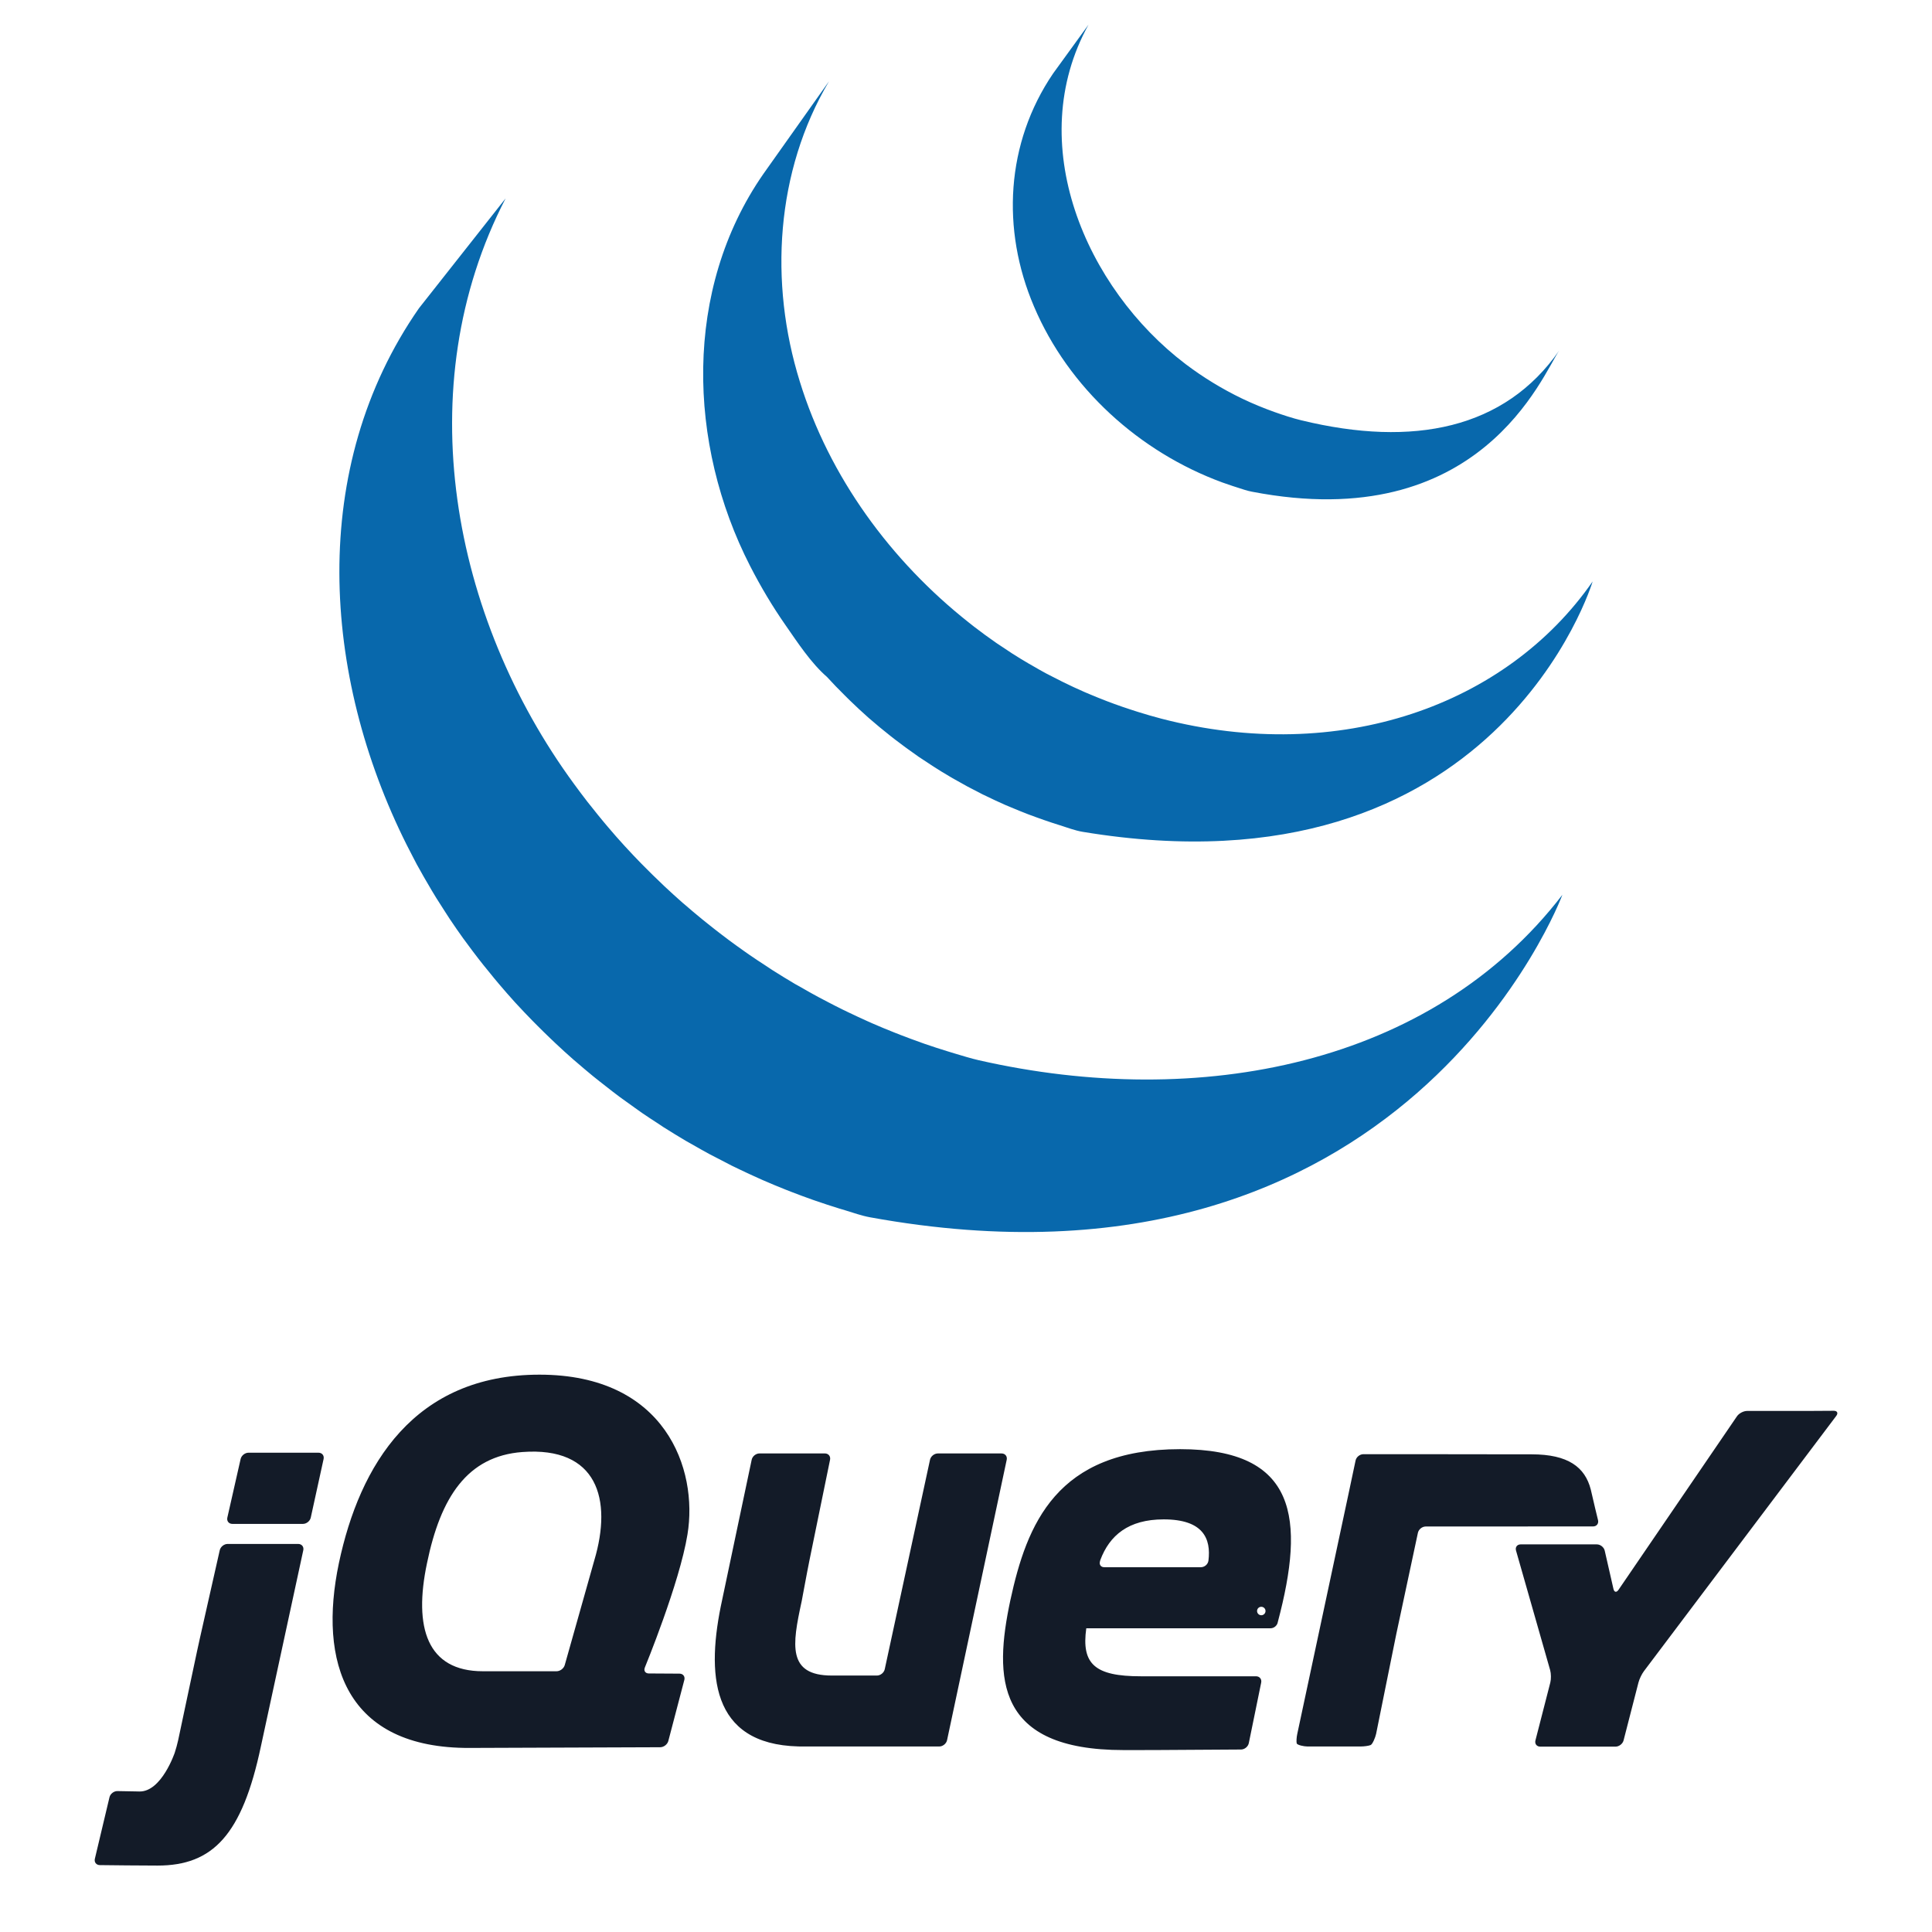
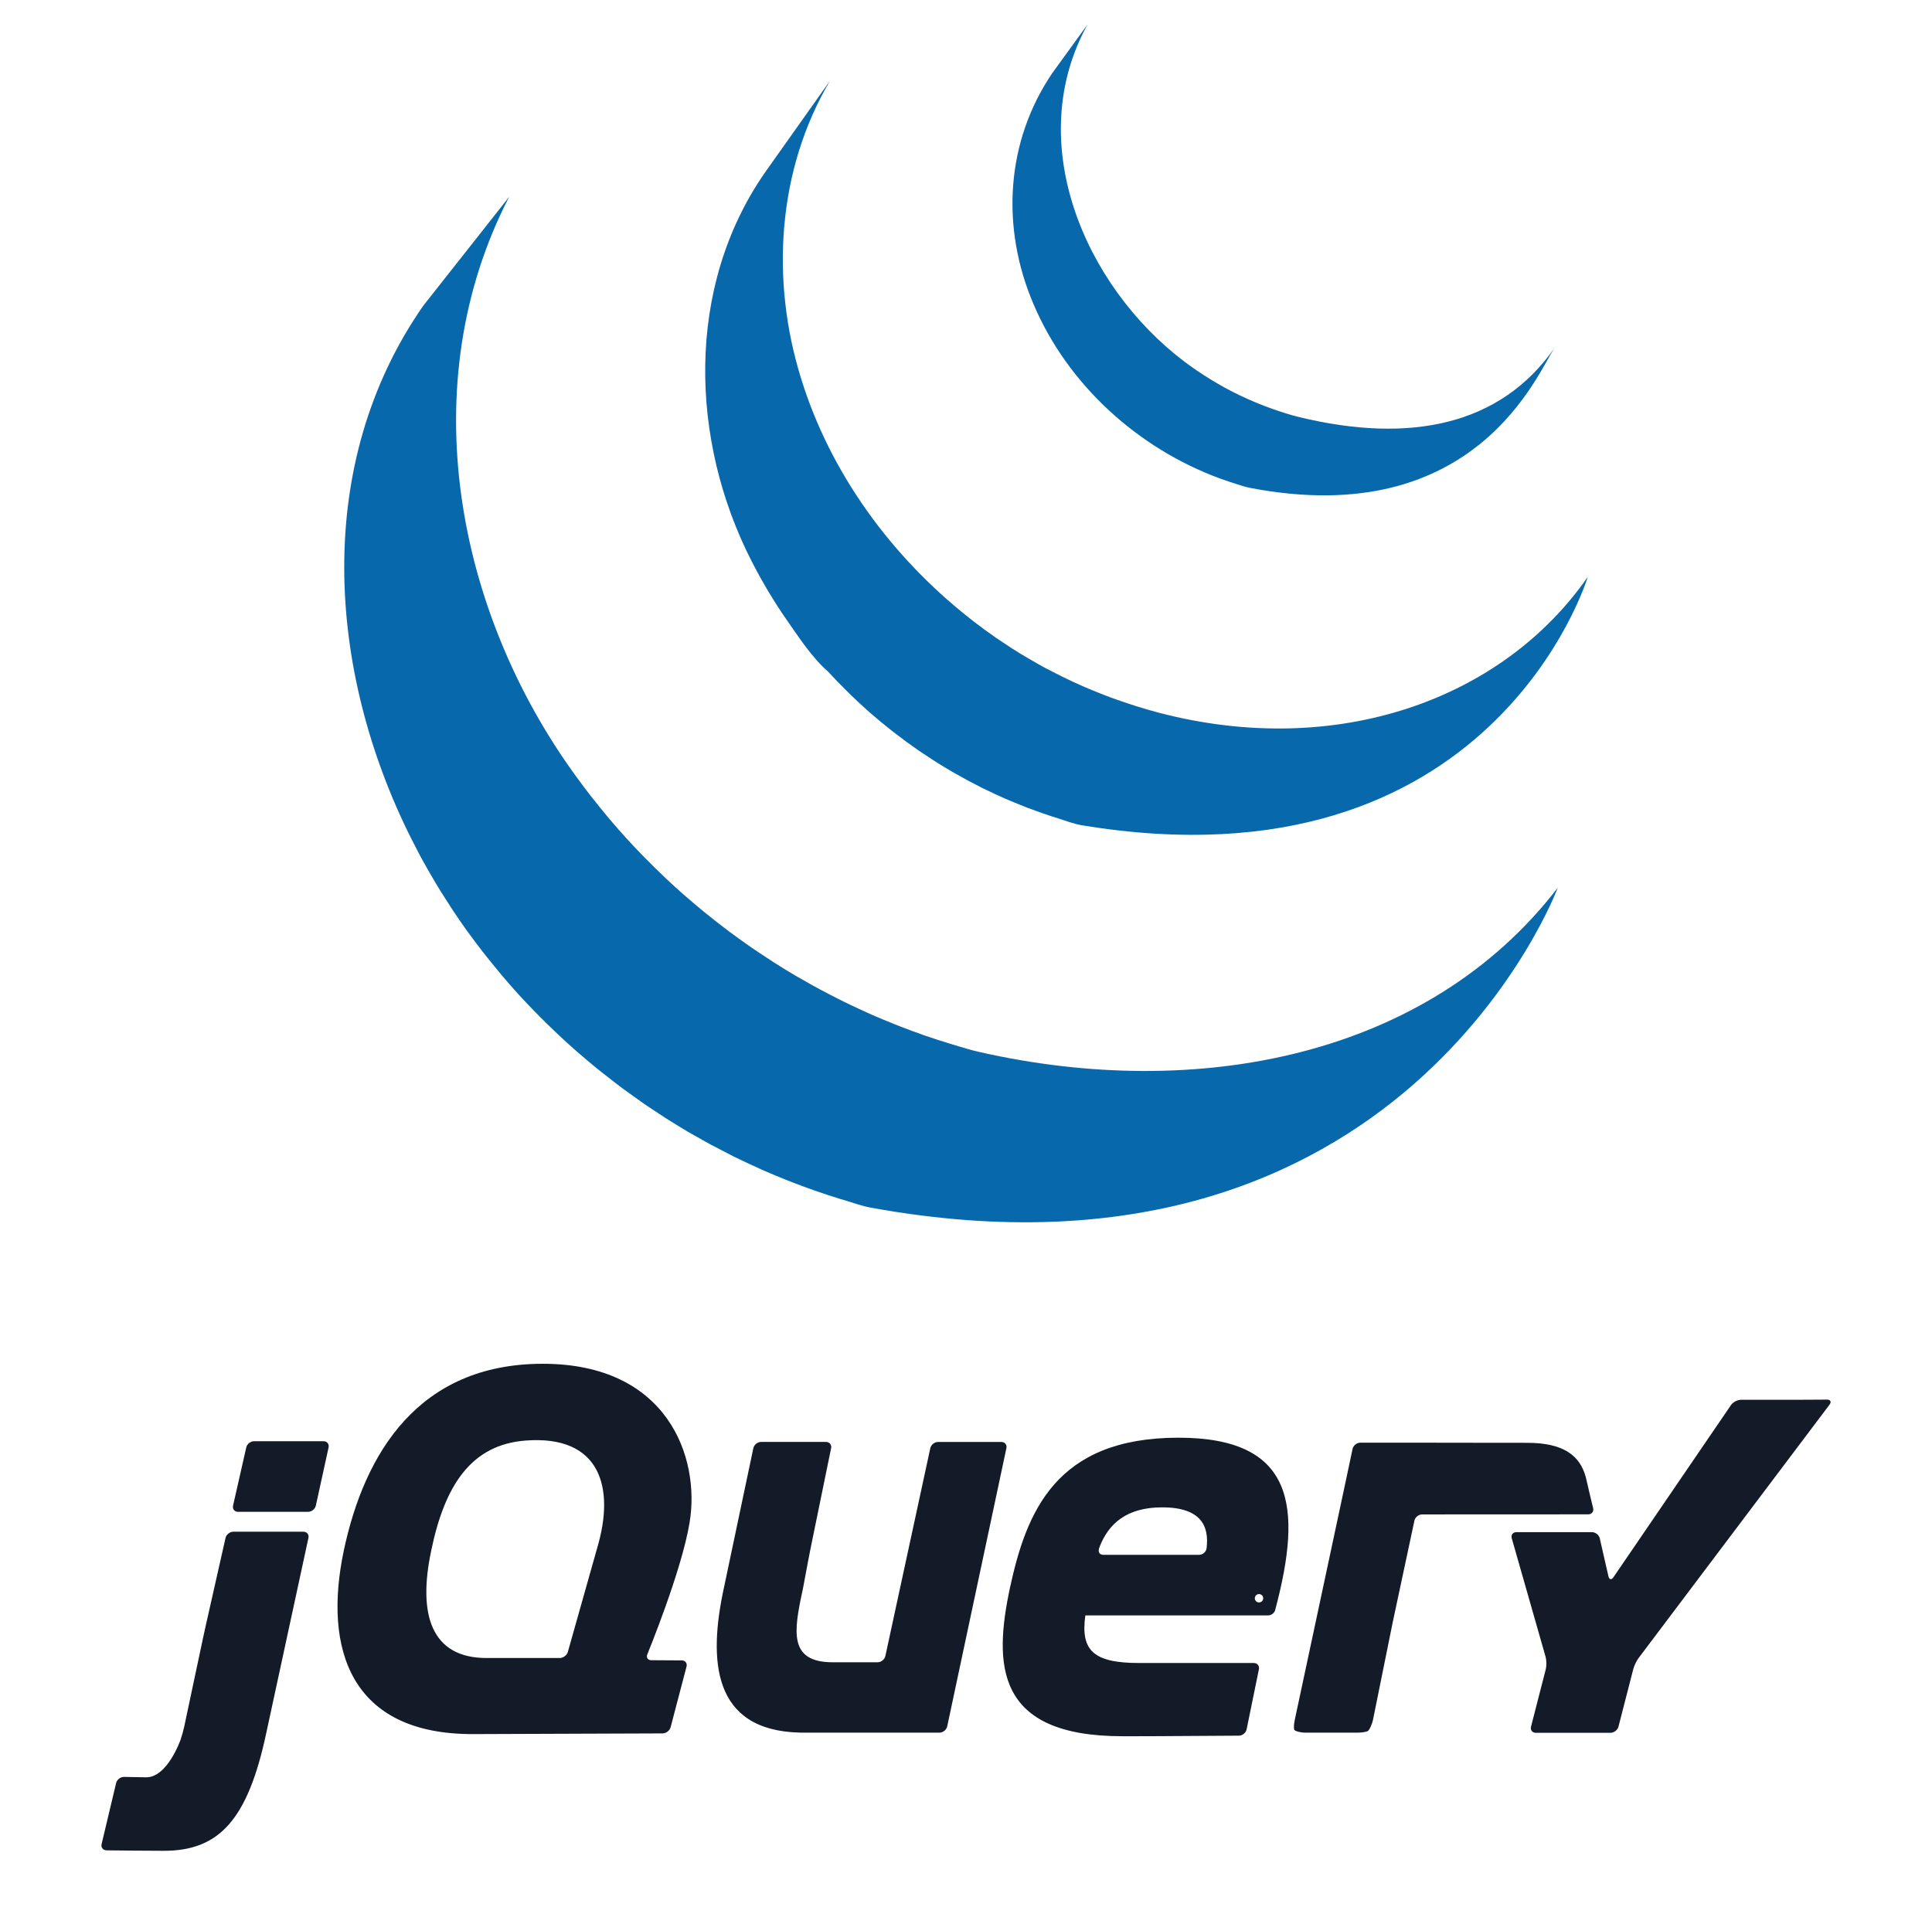
- <svg xmlns="http://www.w3.org/2000/svg" viewBox="0 0 128 128">
-   <path fill="#0868AC" d="M27.758 20.421c-7.352 10.565-6.437 24.312-.82 35.54l.411.798.263.506.164.291.293.524c.174.307.353.612.536.919l.306.504c.203.326.41.65.622.973l.265.409c.293.437.592.872.901 1.301l.026.033.152.205c.267.368.542.732.821 1.093l.309.393c.249.313.502.623.759.934l.29.346c.345.406.698.812 1.057 1.208l.021.022.041.045c.351.383.71.758 1.075 1.133l.344.347c.282.284.569.563.858.841l.351.334c.387.364.777.722 1.176 1.07l.018.016.205.174c.351.305.708.605 1.068.902l.442.353c.294.235.591.468.89.696l.477.361c.33.243.663.482.999.717l.363.258.101.072c.318.22.645.431.97.642l.42.28c.5.315 1.007.628 1.519.93l.42.237c.377.217.756.431 1.14.639l.631.326.816.424.188.091.334.161c.427.204.858.405 1.293.599l.273.122c.498.218 1.001.427 1.508.628l.368.144c.469.182.945.359 1.423.527l.179.062c.524.184 1.054.353 1.587.52l.383.114c.542.164 1.079.358 1.638.462 35.553 6.483 45.88-21.364 45.88-21.364-8.674 11.3-24.069 14.28-38.656 10.962-.553-.125-1.089-.298-1.628-.456l-.406-.124c-.526-.161-1.049-.33-1.568-.51l-.215-.077c-.465-.164-.924-.336-1.382-.513l-.388-.152c-.501-.198-1-.405-1.492-.62l-.298-.133c-.423-.191-.842-.384-1.259-.585l-.364-.175c-.327-.159-.65-.328-.974-.495l-.649-.341c-.395-.21-.782-.43-1.167-.654l-.394-.219c-.513-.303-1.019-.615-1.52-.932l-.41-.273c-.363-.234-.725-.473-1.081-.719l-.349-.245c-.344-.242-.685-.489-1.022-.738l-.453-.343c-.31-.237-.618-.476-.922-.721l-.411-.33c-.388-.318-.771-.64-1.149-.969l-.126-.105c-.409-.359-.811-.728-1.208-1.098l-.34-.328c-.294-.279-.584-.561-.868-.851l-.34-.34c-.362-.37-.717-.745-1.065-1.126l-.053-.057c-.368-.402-.728-.813-1.08-1.229l-.283-.336c-.263-.316-.523-.638-.777-.961l-.285-.355c-.307-.397-.605-.793-.898-1.195-8.098-11.047-11.008-26.283-4.535-38.795M50.578 11.519c-5.316 7.65-5.028 17.893-.88 25.983.695 1.356 1.477 2.673 2.351 3.925.796 1.143 1.68 2.501 2.737 3.418.383.422.784.834 1.193 1.238l.314.311c.397.385.801.764 1.218 1.132l.05.043.012.012c.462.405.939.794 1.423 1.178l.323.252c.486.372.981.738 1.489 1.087l.043.033.68.447.322.213c.363.233.73.459 1.104.676l.156.092c.322.185.648.367.975.545l.347.18.682.354.103.047c.469.23.941.453 1.424.663l.314.13c.386.163.775.323 1.167.473l.5.184c.356.132.712.253 1.072.373l.484.155c.511.158 1.017.359 1.549.448 27.45 4.547 33.787-16.588 33.787-16.588-5.712 8.228-16.775 12.153-28.58 9.089-.524-.138-1.042-.288-1.555-.449l-.467-.151c-.365-.117-.728-.243-1.087-.374l-.491-.183c-.394-.152-.784-.309-1.171-.473l-.315-.133c-.485-.211-.962-.434-1.432-.666l-.718-.365-.414-.213c-.306-.166-.61-.338-.909-.514l-.217-.123c-.372-.217-.738-.44-1.1-.672l-.332-.221-.712-.472c-.506-.349-.999-.714-1.484-1.085l-.334-.264c-5.167-4.079-9.263-9.655-11.21-15.977-2.041-6.557-1.601-13.917 1.935-19.891M69.771 4.868c-3.134 4.612-3.442 10.341-1.267 15.435 2.293 5.407 6.992 9.648 12.477 11.66l.682.235.3.096c.323.102.644.22.978.282 15.157 2.929 19.268-7.777 20.362-9.354-3.601 5.185-9.653 6.43-17.079 4.627-.586-.142-1.231-.354-1.796-.555-.725-.259-1.439-.553-2.134-.886-1.318-.634-2.575-1.402-3.741-2.282-6.645-5.042-10.772-14.659-6.436-22.492" />
-   <path fill="#131B28" d="M66.359 96.295h-4.226c-.234 0-.467.188-.517.417l-1.5 6.94-1.5 6.94c-.049.229-.282.417-.516.417h-2.991c-2.959 0-2.617-2.047-2.011-4.851l.018-.085.066-.354.012-.066.135-.72.145-.771.154-.785.682-3.332.683-3.332c.047-.23-.107-.419-.341-.419h-4.337c-.234 0-.466.188-.514.418l-.933 4.424-.932 4.425-.002.006-.086.412c-1.074 4.903-.79 9.58 5.048 9.727l.17.003h9.163c.234 0 .467-.188.516-.417l1.976-9.289 1.976-9.29c.049-.23-.103-.417-.338-.418zM21.103 96.246h-4.64c-.235 0-.469.188-.521.416l-.44 1.942-.44 1.942c-.051.229.098.416.333.416h4.676c.235 0 .468-.188.518-.417l.425-1.941.425-1.941c.049-.229-.101-.417-.336-.417zM19.757 102.29h-4.677c-.234 0-.469.188-.521.416l-.657 2.91-.656 2.909-.183.834-.631 2.97-.63 2.971c-.049.229-.15.599-.225.821 0 0-.874 2.6-2.343 2.57l-.184-.004-1.271-.023h-.001c-.234-.003-.469.18-.524.407l-.485 2.039-.484 2.038c-.055.228.093.416.326.42.833.01 2.699.031 3.828.031 3.669 0 5.604-2.033 6.843-7.883l1.451-6.714 1.361-6.297c.049-.227-.103-.415-.337-.415zM105.874 100.716l-.194-.801-.191-.82-.097-.414c-.38-1.477-1.495-2.328-3.917-2.328l-3.77-.004-3.472-.005h-3.907c-.234 0-.466.188-.515.417l-.173.816-.204.964-.057.271-1.759 8.24-1.67 7.822c-.05.23-.066.512-.038.626.028.115.479.209.713.209h3.524c.235 0 .532-.042.66-.094s.317-.513.364-.742l.626-3.099.627-3.1.001-.005.084-.413.76-3.56.671-3.144c.05-.229.281-.416.515-.417l11.089-.005c.235.002.383-.185.33-.414zM120.149 93.476l-.854.003h-3.549c-.235 0-.536.159-.667.353l-7.849 11.498c-.132.194-.283.166-.335-.062l-.578-2.533c-.052-.229-.287-.416-.522-.416h-5.045c-.235 0-.374.184-.31.409l2.261 7.921c.064.226.069.596.011.824l-.985 3.833c-.059.228.085.413.32.413h4.987c.234 0 .474-.186.532-.413l.986-3.833c.058-.229.221-.567.363-.755l12.742-16.911c.142-.188.065-.341-.169-.339l-1.339.008zM80.063 103.395v-.004c-.029.254-.264.441-.499.441h-6.397c-.222 0-.334-.15-.301-.336l.006-.015-.004.002.003-.021.029-.109c.611-1.624 1.855-2.69 4.194-2.69 2.634-.001 3.148 1.285 2.969 2.732zm-1.877-7.384c-8.211 0-10.157 4.984-11.249 10.015-1.091 5.128-.998 9.921 7.5 9.921h1.03l.256-.001h.06l1.02-.003h.018c2.244-.009 4.495-.026 5.406-.033.233-.004.461-.191.509-.42l.344-1.681.067-.327.41-2.006c.047-.229-.106-.418-.341-.418h-7.639c-3.039 0-3.941-.807-3.608-3.181h12.211l-.001.001.008-.001c.194-.003.374-.137.445-.315l.029-.106-.001.001c1.813-6.839 1.293-11.445-6.474-11.446zM39.376 103.369l-.116.409v.001l-.922 3.268-.922 3.267c-.063.227-.308.411-.543.411h-4.88c-3.702 0-4.604-2.896-3.702-7.166.901-4.368 2.668-7.083 6.312-7.358 4.98-.376 5.976 3.126 4.773 7.168zm3.348 7.105s2.301-5.588 2.823-8.814c.713-4.319-1.45-10.585-9.804-10.585-8.306 0-11.914 5.981-13.29 12.484-1.376 6.55.427 12.293 8.686 12.246l6.516-.024 6.089-.022c.234-.002.474-.188.534-.414l1.061-4.046c.059-.228-.084-.414-.319-.416l-1.017-.006-1.017-.006c-.199-.001-.313-.131-.289-.302l.027-.095zM83.844 106.733c0 .155-.125.281-.28.281-.154 0-.28-.126-.28-.281 0-.154.125-.279.28-.279.155 0 .28.125.28.279z" />
+ <svg xmlns="http://www.w3.org/2000/svg" width="129" height="128" viewBox="0 0 129 128" fill="none">
+   <path d="M28.258 20.421C20.906 30.986 21.821 44.733 27.438 55.961L27.849 56.759L28.112 57.265L28.276 57.556L28.569 58.08C28.743 58.387 28.922 58.692 29.105 58.999L29.411 59.503C29.614 59.829 29.821 60.153 30.033 60.476L30.298 60.885C30.591 61.322 30.89 61.757 31.199 62.186L31.225 62.219L31.377 62.424C31.644 62.792 31.919 63.156 32.198 63.517L32.507 63.91C32.756 64.223 33.009 64.533 33.266 64.844L33.556 65.19C33.901 65.596 34.254 66.002 34.613 66.398L34.634 66.42L34.675 66.465C35.026 66.848 35.385 67.223 35.75 67.598L36.094 67.945C36.376 68.229 36.663 68.508 36.952 68.786L37.303 69.12C37.69 69.484 38.08 69.842 38.479 70.19L38.497 70.206L38.702 70.38C39.053 70.685 39.41 70.985 39.77 71.282L40.212 71.635C40.506 71.87 40.803 72.103 41.102 72.331L41.579 72.692C41.909 72.935 42.242 73.174 42.578 73.409L42.941 73.667L43.042 73.739C43.36 73.959 43.687 74.17 44.012 74.381L44.432 74.661C44.932 74.976 45.439 75.289 45.951 75.591L46.371 75.828C46.748 76.045 47.127 76.259 47.511 76.467L48.142 76.793L48.958 77.217L49.146 77.308L49.48 77.469C49.907 77.673 50.338 77.874 50.773 78.068L51.046 78.19C51.544 78.408 52.047 78.617 52.554 78.818L52.922 78.962C53.391 79.144 53.867 79.321 54.345 79.489L54.524 79.551C55.048 79.735 55.578 79.904 56.111 80.071L56.494 80.185C57.036 80.349 57.573 80.543 58.132 80.647C93.685 87.13 104.012 59.283 104.012 59.283C95.338 70.583 79.943 73.563 65.356 70.245C64.803 70.12 64.267 69.947 63.728 69.789L63.322 69.665C62.796 69.504 62.273 69.335 61.754 69.155L61.539 69.078C61.074 68.914 60.615 68.742 60.157 68.565L59.769 68.413C59.268 68.215 58.769 68.008 58.277 67.793L57.979 67.66C57.556 67.469 57.137 67.276 56.72 67.075L56.356 66.9C56.029 66.741 55.706 66.572 55.382 66.405L54.733 66.064C54.338 65.854 53.951 65.634 53.566 65.41L53.172 65.191C52.659 64.888 52.153 64.576 51.652 64.259L51.242 63.986C50.879 63.752 50.517 63.513 50.161 63.267L49.812 63.022C49.468 62.78 49.127 62.533 48.79 62.284L48.337 61.941C48.027 61.704 47.719 61.465 47.415 61.22L47.004 60.89C46.616 60.572 46.233 60.25 45.855 59.921L45.729 59.816C45.32 59.457 44.918 59.088 44.521 58.718L44.181 58.39C43.887 58.111 43.597 57.829 43.313 57.539L42.973 57.199C42.611 56.829 42.256 56.454 41.908 56.073L41.855 56.016C41.487 55.614 41.127 55.203 40.775 54.787L40.492 54.451C40.229 54.135 39.969 53.813 39.715 53.49L39.43 53.135C39.123 52.738 38.825 52.342 38.532 51.94C30.434 40.893 27.524 25.657 33.997 13.145M51.078 11.519C45.762 19.169 46.05 29.412 50.198 37.502C50.893 38.858 51.675 40.175 52.549 41.427C53.345 42.57 54.229 43.928 55.286 44.845C55.669 45.267 56.07 45.679 56.479 46.083L56.793 46.394C57.19 46.779 57.594 47.158 58.011 47.526L58.061 47.569L58.073 47.581C58.535 47.986 59.012 48.375 59.496 48.759L59.819 49.011C60.305 49.383 60.8 49.749 61.308 50.098L61.351 50.131L62.031 50.578L62.353 50.791C62.716 51.024 63.083 51.25 63.457 51.467L63.613 51.559C63.935 51.744 64.261 51.926 64.588 52.104L64.935 52.284L65.617 52.638L65.72 52.685C66.189 52.915 66.661 53.138 67.144 53.348L67.458 53.478C67.844 53.641 68.233 53.801 68.625 53.951L69.125 54.135C69.481 54.267 69.837 54.388 70.197 54.508L70.681 54.663C71.192 54.821 71.698 55.022 72.23 55.111C99.68 59.658 106.017 38.523 106.017 38.523C100.305 46.751 89.242 50.676 77.437 47.612C76.913 47.474 76.395 47.324 75.882 47.163L75.415 47.012C75.05 46.895 74.687 46.769 74.328 46.638L73.837 46.455C73.443 46.303 73.053 46.146 72.666 45.982L72.351 45.849C71.866 45.638 71.389 45.415 70.919 45.183L70.201 44.818L69.787 44.605C69.481 44.439 69.177 44.267 68.878 44.091L68.661 43.968C68.289 43.751 67.923 43.528 67.561 43.296L67.229 43.075L66.517 42.603C66.011 42.254 65.518 41.889 65.033 41.518L64.699 41.254C59.532 37.175 55.436 31.599 53.489 25.277C51.448 18.72 51.888 11.36 55.424 5.386M70.271 4.868C67.137 9.48 66.829 15.209 69.004 20.303C71.297 25.71 75.996 29.951 81.481 31.963L82.163 32.198L82.463 32.294C82.786 32.396 83.107 32.514 83.441 32.576C98.598 35.505 102.709 24.799 103.803 23.222C100.202 28.407 94.15 29.652 86.724 27.849C86.138 27.707 85.493 27.495 84.928 27.294C84.203 27.035 83.489 26.741 82.794 26.408C81.476 25.774 80.219 25.006 79.053 24.126C72.408 19.084 68.281 9.467 72.617 1.634" fill="#0868AC" />
+   <path d="M66.859 96.295H62.633C62.399 96.295 62.166 96.483 62.116 96.712L60.616 103.652L59.116 110.592C59.067 110.821 58.834 111.009 58.6 111.009H55.609C52.65 111.009 52.992 108.962 53.598 106.158L53.616 106.073L53.682 105.719L53.694 105.653L53.829 104.933L53.974 104.162L54.128 103.377L54.81 100.045L55.493 96.713C55.54 96.483 55.386 96.294 55.152 96.294H50.815C50.581 96.294 50.349 96.482 50.301 96.712L49.368 101.136L48.436 105.561L48.434 105.567L48.348 105.979C47.274 110.882 47.558 115.559 53.396 115.706L53.566 115.709H62.729C62.963 115.709 63.196 115.521 63.245 115.292L65.221 106.003L67.197 96.713C67.246 96.483 67.094 96.296 66.859 96.295ZM21.603 96.246H16.963C16.728 96.246 16.494 96.434 16.442 96.662L16.002 98.604L15.562 100.546C15.511 100.775 15.66 100.962 15.895 100.962H20.571C20.806 100.962 21.039 100.774 21.089 100.545L21.514 98.604L21.939 96.663C21.988 96.434 21.838 96.246 21.603 96.246ZM20.257 102.29H15.58C15.346 102.29 15.111 102.478 15.059 102.706L14.402 105.616L13.746 108.525L13.563 109.359L12.932 112.329L12.302 115.3C12.253 115.529 12.152 115.899 12.077 116.121C12.077 116.121 11.203 118.721 9.734 118.691L9.55 118.687L8.279 118.664C8.045 118.661 7.809 118.844 7.754 119.071L7.269 121.11L6.785 123.148C6.73 123.376 6.878 123.564 7.111 123.568C7.944 123.578 9.81 123.599 10.939 123.599C14.608 123.599 16.543 121.566 17.782 115.716L19.233 109.002L20.594 102.705C20.643 102.478 20.491 102.29 20.257 102.29ZM106.374 100.716L106.18 99.915L105.989 99.095L105.892 98.681C105.512 97.204 104.397 96.353 101.975 96.353L98.205 96.349L94.733 96.344H90.826C90.592 96.344 90.36 96.532 90.311 96.761L90.138 97.577L89.934 98.541L89.877 98.812L88.118 107.052L86.448 114.874C86.398 115.104 86.382 115.386 86.41 115.5C86.438 115.615 86.889 115.709 87.123 115.709H90.647C90.882 115.709 91.179 115.667 91.307 115.615C91.435 115.563 91.624 115.102 91.671 114.873L92.297 111.774L92.924 108.674L92.925 108.669L93.009 108.256L93.769 104.696L94.44 101.552C94.49 101.323 94.721 101.136 94.955 101.135L106.044 101.13C106.279 101.132 106.427 100.945 106.374 100.716ZM120.649 93.476L119.795 93.479H116.246C116.011 93.479 115.71 93.638 115.579 93.832L107.73 105.33C107.598 105.524 107.447 105.496 107.395 105.268L106.817 102.735C106.765 102.506 106.53 102.319 106.295 102.319H101.25C101.015 102.319 100.876 102.503 100.94 102.728L103.201 110.649C103.265 110.875 103.27 111.245 103.212 111.473L102.227 115.306C102.168 115.534 102.312 115.719 102.547 115.719H107.534C107.768 115.719 108.008 115.533 108.066 115.306L109.052 111.473C109.11 111.244 109.273 110.906 109.415 110.718L122.157 93.807C122.299 93.619 122.222 93.466 121.988 93.468L120.649 93.476ZM80.563 103.395V103.391C80.534 103.645 80.299 103.832 80.064 103.832H73.667C73.445 103.832 73.333 103.682 73.366 103.496L73.372 103.481L73.368 103.483L73.371 103.462L73.4 103.353C74.011 101.729 75.255 100.663 77.594 100.663C80.228 100.662 80.742 101.948 80.563 103.395ZM78.686 96.011C70.475 96.011 68.529 100.995 67.437 106.026C66.346 111.154 66.439 115.947 74.937 115.947H75.967L76.223 115.946H76.283L77.303 115.943H77.321C79.565 115.934 81.816 115.917 82.727 115.91C82.96 115.906 83.188 115.719 83.236 115.49L83.58 113.809L83.647 113.482L84.057 111.476C84.104 111.247 83.951 111.058 83.716 111.058H76.077C73.038 111.058 72.136 110.251 72.469 107.877H84.68L84.679 107.878L84.687 107.877C84.881 107.874 85.061 107.74 85.132 107.562L85.161 107.456L85.16 107.457C86.973 100.618 86.453 96.012 78.686 96.011ZM39.876 103.369L39.76 103.778L38.838 107.047L37.916 110.314C37.853 110.541 37.608 110.725 37.373 110.725H32.493C28.791 110.725 27.889 107.829 28.791 103.559C29.692 99.191 31.459 96.476 35.103 96.201C40.083 95.825 41.079 99.327 39.876 103.369ZM43.224 110.474C43.224 110.474 45.525 104.886 46.047 101.66C46.76 97.341 44.597 91.075 36.243 91.075C27.937 91.075 24.329 97.056 22.953 103.559C21.577 110.109 23.38 115.852 31.639 115.805L38.155 115.781L44.244 115.759C44.478 115.757 44.718 115.571 44.778 115.345L45.839 111.299C45.898 111.071 45.755 110.885 45.52 110.883L44.503 110.877L43.486 110.871C43.287 110.87 43.173 110.74 43.197 110.569L43.224 110.474ZM84.344 106.733C84.344 106.888 84.219 107.014 84.064 107.014C83.91 107.014 83.784 106.888 83.784 106.733C83.784 106.579 83.909 106.454 84.064 106.454C84.219 106.454 84.344 106.579 84.344 106.733Z" fill="#131B28" />
</svg>
